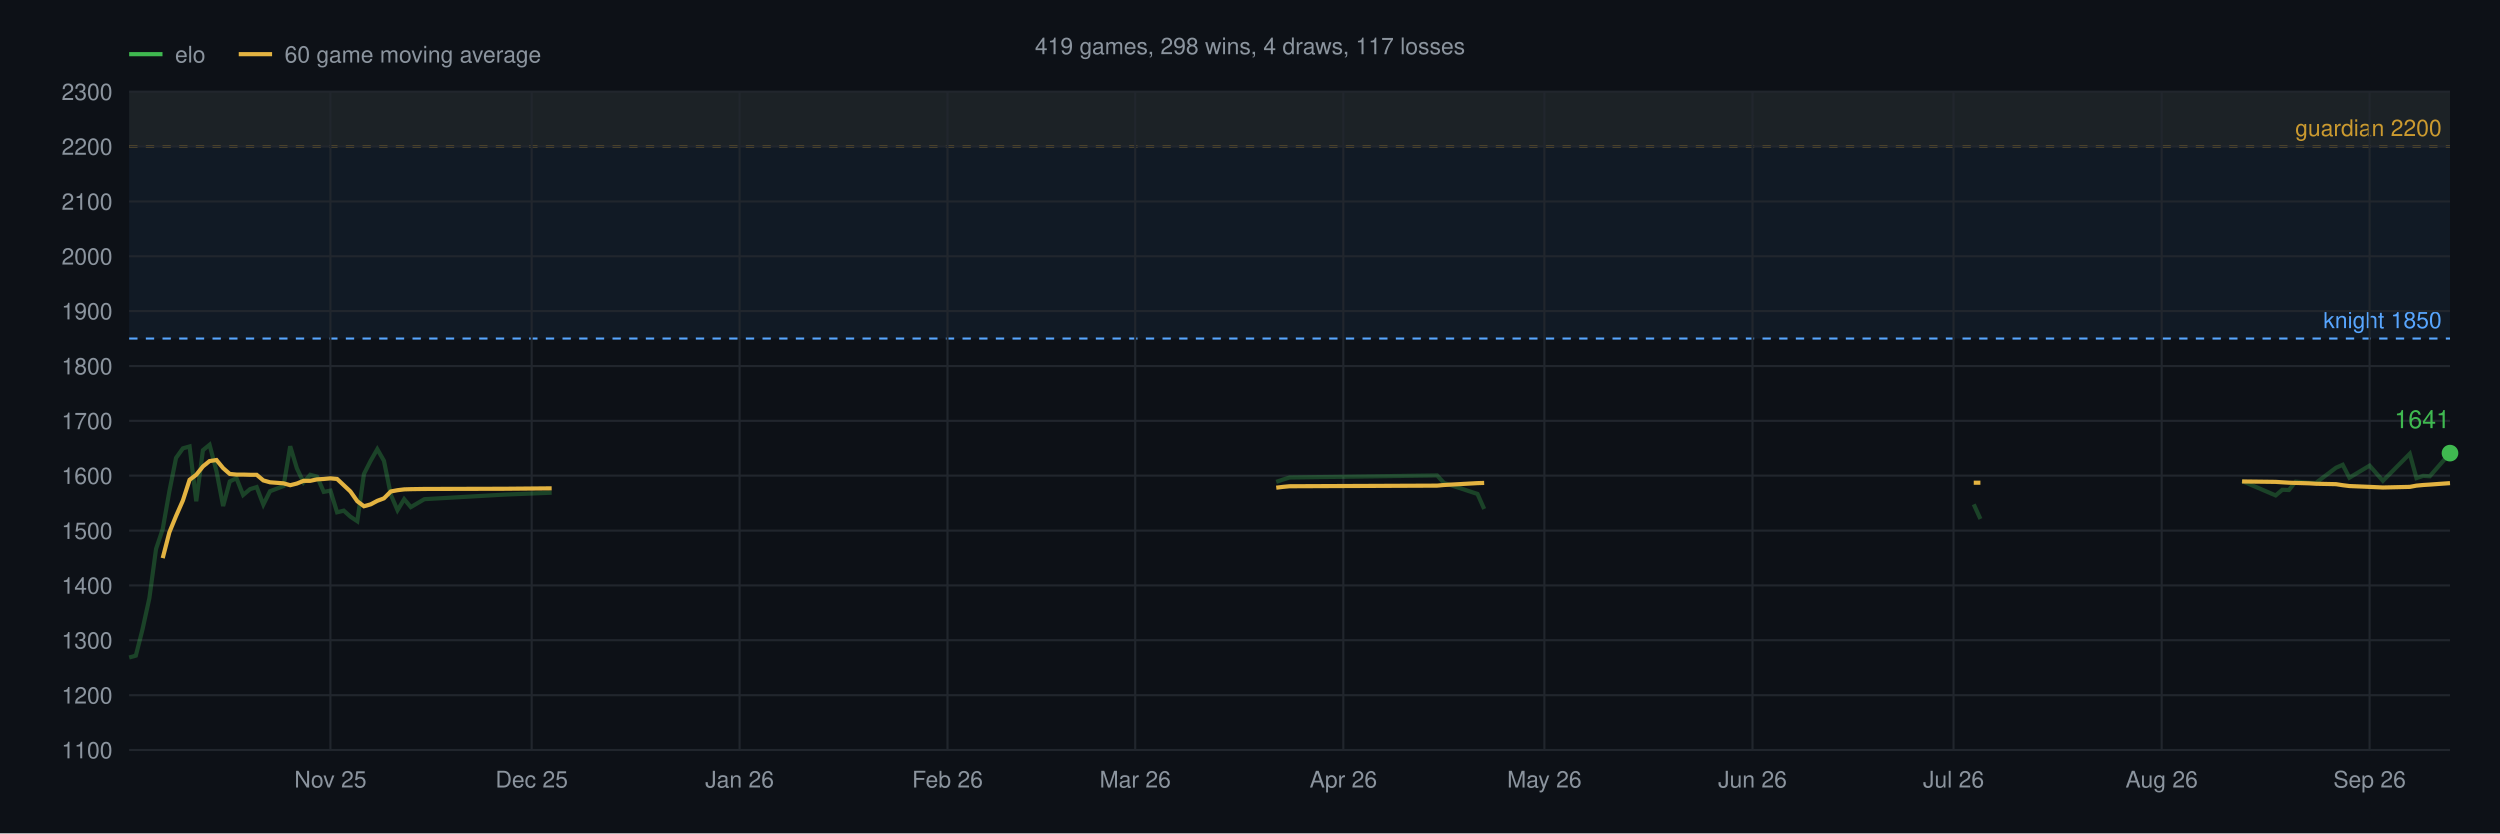
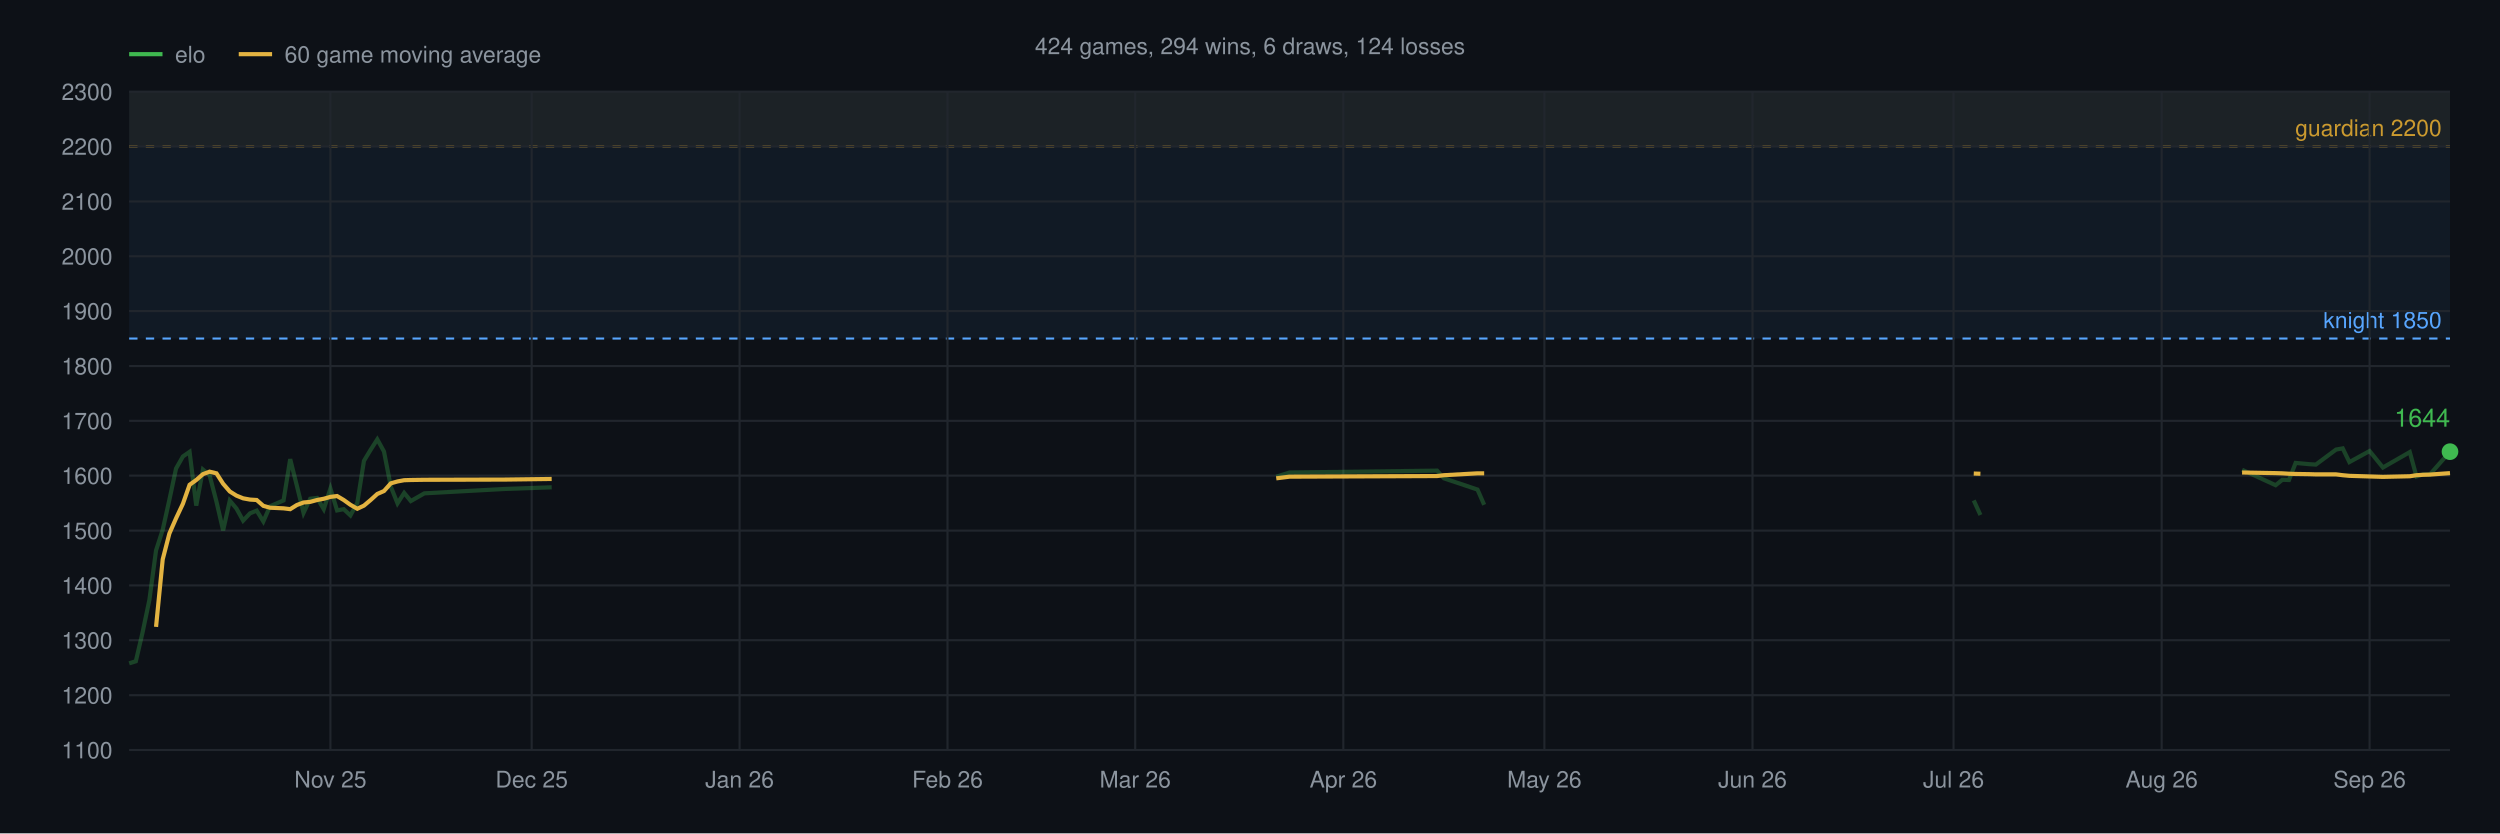
<svg xmlns="http://www.w3.org/2000/svg" viewBox="0 0 1200 400" font-family="Helvetica,sans-serif">
  <rect width="1200" height="400" fill="#0d1117" />
-   <text x="600" y="26" text-anchor="middle" font-size="11" fill="#8b949e">419 games, 298 wins, 4 draws, 117 losses</text>
+   <text x="600" y="26" text-anchor="middle" font-size="11" fill="#8b949e">424 games, 294 wins, 6 draws, 124 losses</text>
  <rect x="62" y="44" width="1114" height="26.3" fill="#d29922" fill-opacity="0.06" />
  <line x1="62" y1="70.3" x2="1176" y2="70.3" stroke="#d29922" stroke-width="1" stroke-dasharray="4 4" />
  <text x="1172" y="65.3" text-anchor="end" font-size="11" fill="#d29922">guardian 2200</text>
  <rect x="62" y="44" width="1114" height="118.5" fill="#58a6ff" fill-opacity="0.06" />
  <line x1="62" y1="162.5" x2="1176" y2="162.5" stroke="#58a6ff" stroke-width="1" stroke-dasharray="4 4" />
  <text x="1172" y="157.5" text-anchor="end" font-size="11" fill="#58a6ff">knight 1850</text>
  <line x1="62" y1="360.0" x2="1176" y2="360.0" stroke="#21262d" stroke-width="1" />
  <text x="54" y="364.0" text-anchor="end" font-size="11" fill="#8b949e">1100</text>
  <line x1="62" y1="333.7" x2="1176" y2="333.7" stroke="#21262d" stroke-width="1" />
  <text x="54" y="337.7" text-anchor="end" font-size="11" fill="#8b949e">1200</text>
  <line x1="62" y1="307.3" x2="1176" y2="307.3" stroke="#21262d" stroke-width="1" />
  <text x="54" y="311.3" text-anchor="end" font-size="11" fill="#8b949e">1300</text>
  <line x1="62" y1="281.0" x2="1176" y2="281.0" stroke="#21262d" stroke-width="1" />
  <text x="54" y="285.0" text-anchor="end" font-size="11" fill="#8b949e">1400</text>
  <line x1="62" y1="254.7" x2="1176" y2="254.7" stroke="#21262d" stroke-width="1" />
  <text x="54" y="258.7" text-anchor="end" font-size="11" fill="#8b949e">1500</text>
  <line x1="62" y1="228.3" x2="1176" y2="228.3" stroke="#21262d" stroke-width="1" />
  <text x="54" y="232.3" text-anchor="end" font-size="11" fill="#8b949e">1600</text>
  <line x1="62" y1="202.0" x2="1176" y2="202.0" stroke="#21262d" stroke-width="1" />
  <text x="54" y="206.0" text-anchor="end" font-size="11" fill="#8b949e">1700</text>
  <line x1="62" y1="175.7" x2="1176" y2="175.7" stroke="#21262d" stroke-width="1" />
  <text x="54" y="179.7" text-anchor="end" font-size="11" fill="#8b949e">1800</text>
  <line x1="62" y1="149.3" x2="1176" y2="149.3" stroke="#21262d" stroke-width="1" />
  <text x="54" y="153.3" text-anchor="end" font-size="11" fill="#8b949e">1900</text>
  <line x1="62" y1="123.0" x2="1176" y2="123.0" stroke="#21262d" stroke-width="1" />
  <text x="54" y="127.0" text-anchor="end" font-size="11" fill="#8b949e">2000</text>
  <line x1="62" y1="96.7" x2="1176" y2="96.7" stroke="#21262d" stroke-width="1" />
  <text x="54" y="100.7" text-anchor="end" font-size="11" fill="#8b949e">2100</text>
  <line x1="62" y1="70.3" x2="1176" y2="70.3" stroke="#21262d" stroke-width="1" />
  <text x="54" y="74.3" text-anchor="end" font-size="11" fill="#8b949e">2200</text>
  <line x1="62" y1="44.0" x2="1176" y2="44.0" stroke="#21262d" stroke-width="1" />
  <text x="54" y="48.0" text-anchor="end" font-size="11" fill="#8b949e">2300</text>
  <line x1="158.6" y1="44" x2="158.6" y2="360" stroke="#21262d" stroke-width="1" />
  <text x="158.6" y="378" text-anchor="middle" font-size="11" fill="#8b949e">Nov 25</text>
  <line x1="255.2" y1="44" x2="255.2" y2="360" stroke="#21262d" stroke-width="1" />
  <text x="255.2" y="378" text-anchor="middle" font-size="11" fill="#8b949e">Dec 25</text>
  <line x1="355.0" y1="44" x2="355.0" y2="360" stroke="#21262d" stroke-width="1" />
  <text x="355.0" y="378" text-anchor="middle" font-size="11" fill="#8b949e">Jan 26</text>
  <line x1="454.8" y1="44" x2="454.8" y2="360" stroke="#21262d" stroke-width="1" />
  <text x="454.8" y="378" text-anchor="middle" font-size="11" fill="#8b949e">Feb 26</text>
  <line x1="544.9" y1="44" x2="544.9" y2="360" stroke="#21262d" stroke-width="1" />
  <text x="544.9" y="378" text-anchor="middle" font-size="11" fill="#8b949e">Mar 26</text>
  <line x1="644.8" y1="44" x2="644.8" y2="360" stroke="#21262d" stroke-width="1" />
  <text x="644.8" y="378" text-anchor="middle" font-size="11" fill="#8b949e">Apr 26</text>
  <line x1="741.3" y1="44" x2="741.3" y2="360" stroke="#21262d" stroke-width="1" />
  <text x="741.3" y="378" text-anchor="middle" font-size="11" fill="#8b949e">May 26</text>
  <line x1="841.2" y1="44" x2="841.2" y2="360" stroke="#21262d" stroke-width="1" />
  <text x="841.2" y="378" text-anchor="middle" font-size="11" fill="#8b949e">Jun 26</text>
  <line x1="937.7" y1="44" x2="937.7" y2="360" stroke="#21262d" stroke-width="1" />
  <text x="937.7" y="378" text-anchor="middle" font-size="11" fill="#8b949e">Jul 26</text>
  <line x1="1037.6" y1="44" x2="1037.6" y2="360" stroke="#21262d" stroke-width="1" />
  <text x="1037.6" y="378" text-anchor="middle" font-size="11" fill="#8b949e">Aug 26</text>
  <line x1="1137.4" y1="44" x2="1137.4" y2="360" stroke="#21262d" stroke-width="1" />
  <text x="1137.4" y="378" text-anchor="middle" font-size="11" fill="#8b949e">Sep 26</text>
-   <polyline points="62.0,315.6 65.2,314.7 68.4,302.1 71.7,287.1 74.9,263.5 78.1,254.0 81.3,235.8 84.5,219.8 87.8,215.2 91.0,214.3 94.2,240.6 97.4,216.1 100.6,213.5 103.9,226.1 107.1,242.9 110.3,231.1 113.5,229.5 116.7,237.6 120.0,234.8 123.2,233.8 126.4,242.2 129.6,235.8 136.1,233.3 139.3,214.2 142.5,224.8 145.7,231.5 148.9,227.9 152.2,228.8 155.4,236.1 158.6,235.5 161.8,245.9 165.0,245.1 168.2,248.0 171.5,250.2 174.7,227.5 177.9,221.2 181.1,215.6 184.3,221.2 187.6,237.5 190.8,244.9 194.0,239.6 197.2,243.4 203.7,239.6 242.3,237.4 264.8,236.5" fill="none" stroke="#3fb950" stroke-width="2" stroke-opacity="0.3" />
-   <polyline points="612.6,231.3 615.8,230.2 619.0,229.2 689.8,228.2 693.1,231.8 709.2,237.1 712.4,244.3" fill="none" stroke="#3fb950" stroke-width="2" stroke-opacity="0.3" />
-   <polyline points="947.4,242.1 950.6,249.1" fill="none" stroke="#3fb950" stroke-width="2" stroke-opacity="0.3" />
-   <polyline points="1076.2,230.9 1092.3,237.8 1095.5,235.1 1098.7,235.2 1101.9,231.2 1108.4,231.7 1111.6,231.8 1121.3,224.5 1124.5,223.1 1127.7,229.3 1137.4,223.5 1143.8,230.8 1156.7,217.8 1159.9,229.5 1163.1,228.4 1166.3,228.6 1176.0,217.5" fill="none" stroke="#3fb950" stroke-width="2" stroke-opacity="0.3" />
-   <polyline points="78.1,267.9 81.3,255.5 84.5,247.7 87.8,240.2 91.0,230.3 94.2,227.9 97.4,223.9 100.6,221.3 103.9,220.8 107.1,224.7 110.3,227.5 113.5,227.8 116.7,227.8 120.0,227.9 123.2,227.9 126.4,230.6 129.6,231.5 136.1,232.0 139.3,232.9 142.5,232.1 145.7,230.8 148.9,230.8 152.2,230.1 155.4,229.9 158.6,229.6 161.8,229.9 165.0,232.9 168.2,235.9 171.5,240.6 174.7,243.0 177.9,242.1 181.1,240.4 184.3,239.2 187.6,235.9 190.8,235.3 194.0,234.9 197.2,234.8 203.7,234.7 242.3,234.6 264.8,234.4" fill="none" stroke="#e3b341" stroke-width="2" stroke-opacity="1" />
-   <polyline points="612.6,234.1 615.8,233.7 619.0,233.4 689.8,233.1 693.1,232.8 709.2,231.9 712.4,231.8" fill="none" stroke="#e3b341" stroke-width="2" stroke-opacity="1" />
-   <polyline points="947.4,231.7 950.6,231.7" fill="none" stroke="#e3b341" stroke-width="2" stroke-opacity="1" />
-   <polyline points="1076.2,231.1 1092.3,231.3 1095.5,231.5 1098.7,231.7 1101.9,231.8 1108.4,232.0 1111.6,232.2 1121.3,232.4 1124.5,232.9 1127.7,233.3 1137.4,233.7 1143.8,234.0 1156.7,233.7 1159.9,233.1 1163.1,232.8 1166.3,232.6 1176.0,231.9" fill="none" stroke="#e3b341" stroke-width="2" stroke-opacity="1" />
+   <polyline points="62.0,318.4 65.2,317.4 68.4,303.7 71.7,288.0 74.9,264.2 78.1,254.3 81.3,239.9 84.5,224.9 87.8,219.1 91.0,216.9 94.2,242.7 97.4,225.4 100.6,228.1 103.9,240.8 107.1,254.6 110.3,240.3 113.5,244.1 116.7,249.9 120.0,246.4 123.2,245.1 126.4,250.3 129.6,243.0 136.1,240.2 139.3,220.4 142.5,233.2 145.7,246.2 148.9,239.4 152.2,239.0 155.4,244.4 158.6,234.5 161.8,245.0 165.0,244.4 168.2,247.4 171.5,241.4 174.7,221.2 177.9,215.9 181.1,210.9 184.3,216.7 187.6,233.6 190.8,241.6 194.0,236.6 197.2,240.5 203.7,236.8 242.3,234.7 264.8,233.9" fill="none" stroke="#3fb950" stroke-width="2" stroke-opacity="0.3" />
+   <polyline points="612.6,228.8 615.8,227.8 619.0,226.8 689.8,225.9 693.1,229.6 709.2,235.0 712.4,242.3" fill="none" stroke="#3fb950" stroke-width="2" stroke-opacity="0.3" />
+   <polyline points="947.4,240.2 950.6,247.2" fill="none" stroke="#3fb950" stroke-width="2" stroke-opacity="0.3" />
+   <polyline points="1076.2,225.5 1092.3,232.9 1095.5,230.3 1098.7,230.4 1101.9,222.2 1108.4,222.8 1111.6,223.0 1121.3,215.8 1124.5,215.2 1127.7,221.8 1137.4,216.5 1143.8,224.4 1156.7,217.0 1159.9,228.7 1163.1,227.7 1166.3,227.8 1176.0,216.8" fill="none" stroke="#3fb950" stroke-width="2" stroke-opacity="0.3" />
+   <polyline points="74.9,300.9 78.1,268.5 81.3,256.1 84.5,248.8 87.8,241.8 91.0,232.7 94.2,230.4 97.4,227.6 100.6,226.4 103.9,227.2 107.1,232.2 110.3,235.9 113.5,237.9 116.7,239.2 120.0,239.8 123.2,240.0 126.4,242.8 129.6,243.7 136.1,244.0 139.3,244.4 142.5,242.4 145.7,241.2 148.9,240.9 152.2,240.0 155.4,239.4 158.6,238.5 161.8,238.1 165.0,240.0 168.2,242.3 171.5,244.2 174.7,242.7 177.9,240.0 181.1,237.1 184.3,235.7 187.6,232.0 190.8,231.1 194.0,230.5 197.2,230.4 203.7,230.3 242.3,230.2 264.8,229.9" fill="none" stroke="#e3b341" stroke-width="2" stroke-opacity="1" />
+   <polyline points="612.6,229.6 615.8,229.2 619.0,228.8 689.8,228.5 693.1,228.1 709.2,227.2 712.4,227.2" fill="none" stroke="#e3b341" stroke-width="2" stroke-opacity="1" />
+   <polyline points="947.4,227.3 950.6,227.4" fill="none" stroke="#e3b341" stroke-width="2" stroke-opacity="1" />
+   <polyline points="1076.2,226.8 1092.3,227.1 1095.5,227.2 1098.7,227.4 1101.9,227.5 1108.4,227.6 1111.6,227.7 1121.3,227.7 1124.5,228.1 1127.7,228.4 1137.4,228.7 1143.8,228.9 1156.7,228.6 1159.9,228.1 1163.1,227.9 1166.3,227.8 1176.0,227.1" fill="none" stroke="#e3b341" stroke-width="2" stroke-opacity="1" />
  <line x1="62" y1="26" x2="78" y2="26" stroke="#3fb950" stroke-width="2" />
  <text x="84" y="30" font-size="11" fill="#8b949e">elo</text>
  <line x1="114.6" y1="26" x2="130.6" y2="26" stroke="#e3b341" stroke-width="2" />
  <text x="136.6" y="30" font-size="11" fill="#8b949e">60 game moving average</text>
-   <circle cx="1176.0" cy="217.5" r="4" fill="#3fb950" />
-   <text x="1176.0" y="205.5" text-anchor="end" font-size="12" fill="#3fb950">1641</text>
+   <circle cx="1176.0" cy="216.8" r="4" fill="#3fb950" />
+   <text x="1176.0" y="204.8" text-anchor="end" font-size="12" fill="#3fb950">1644</text>
</svg>
